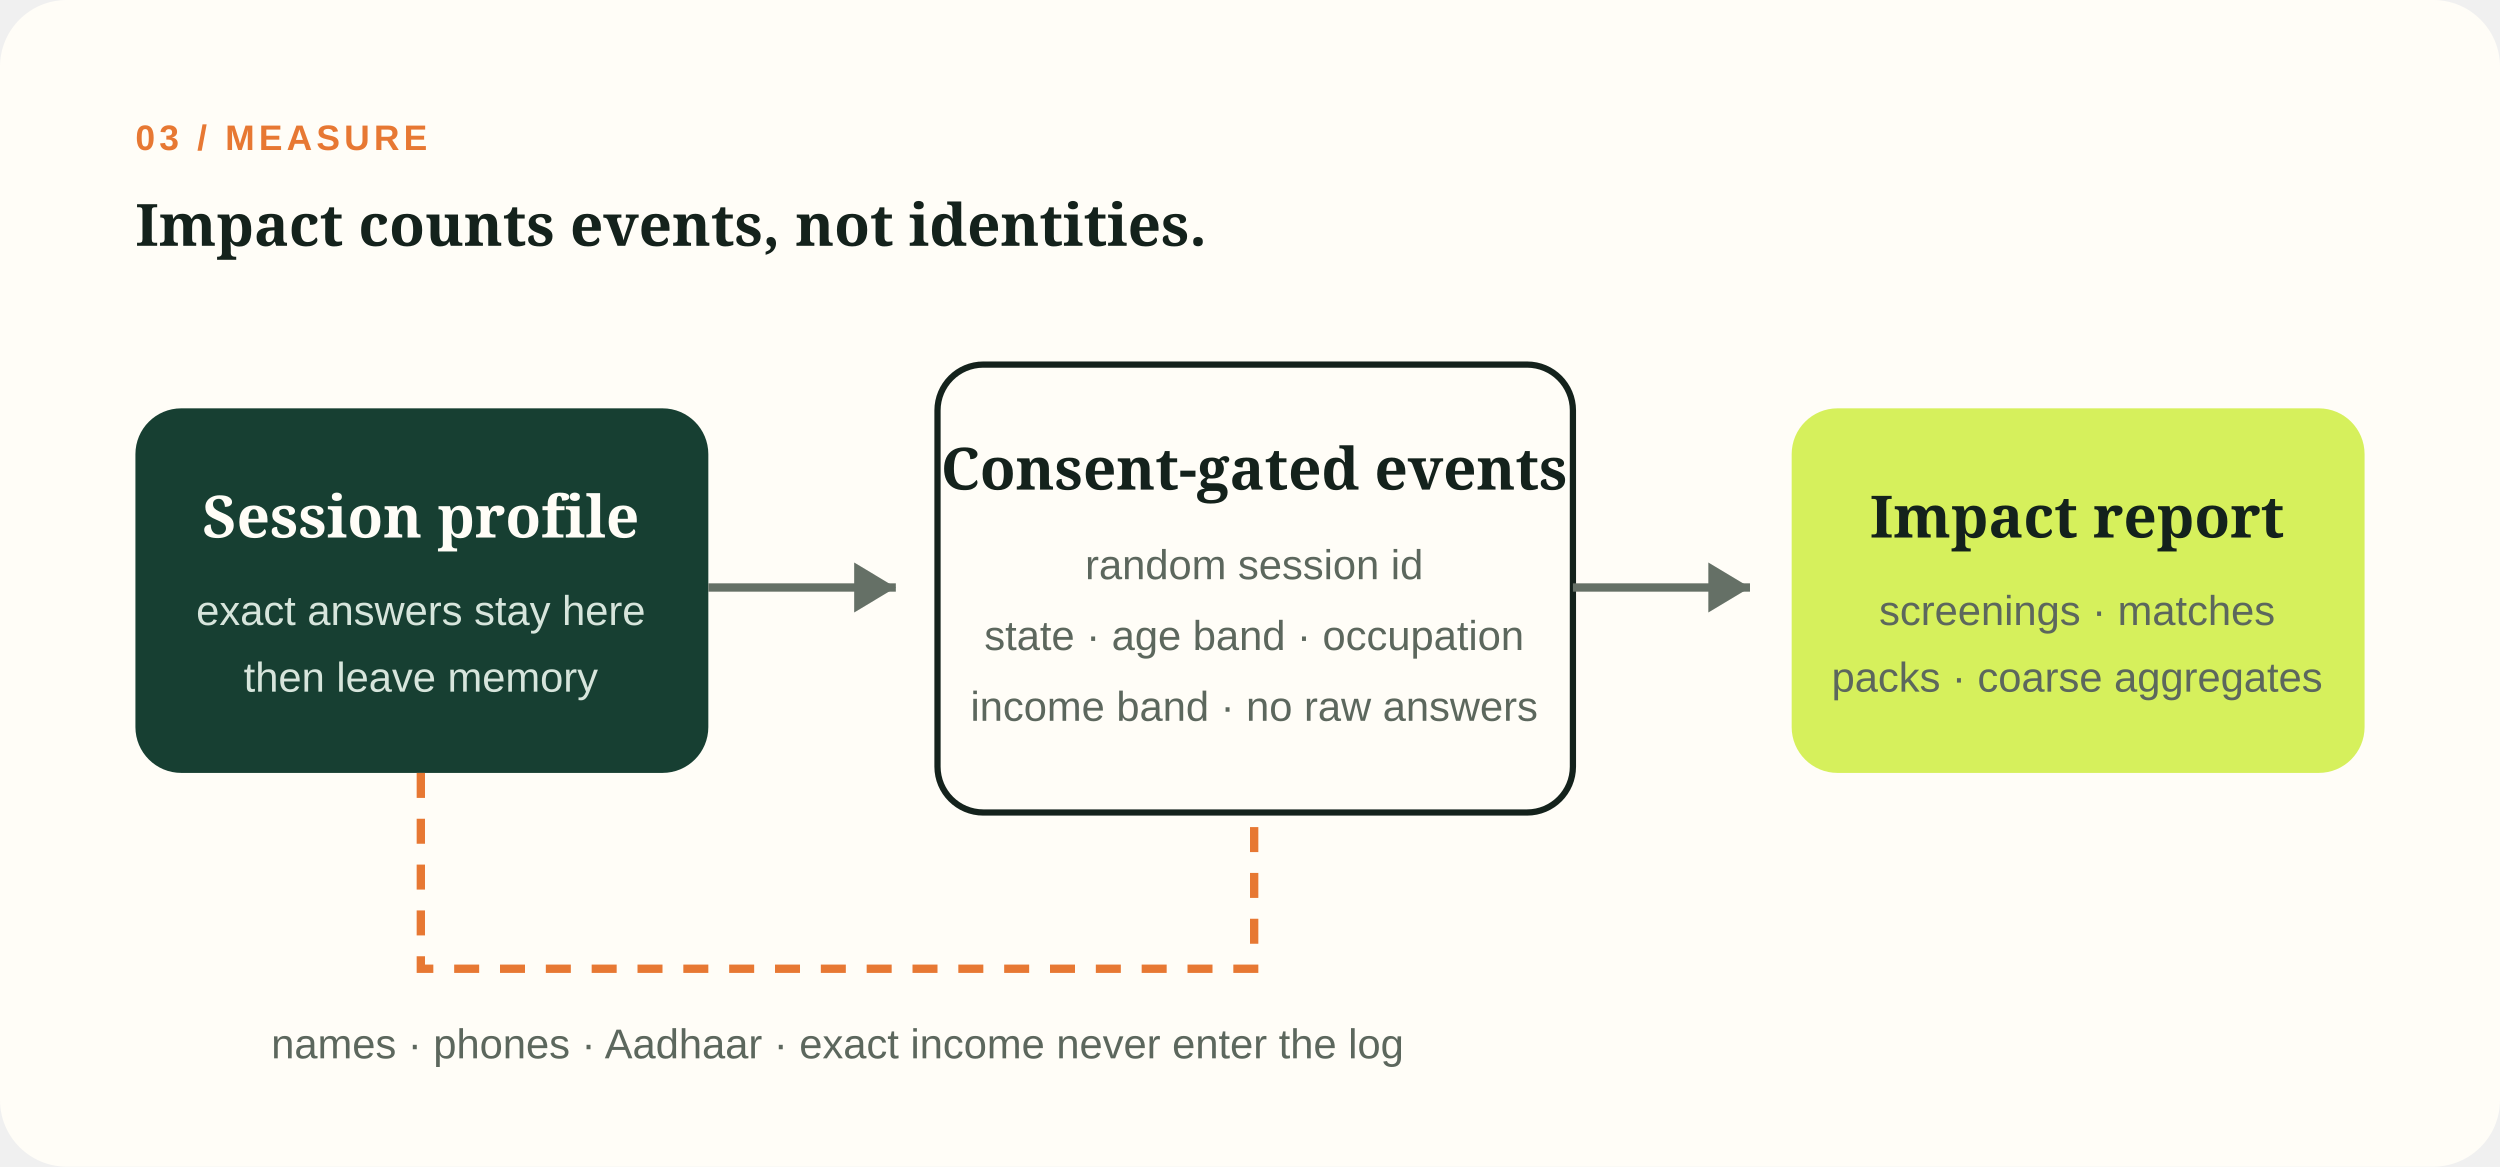
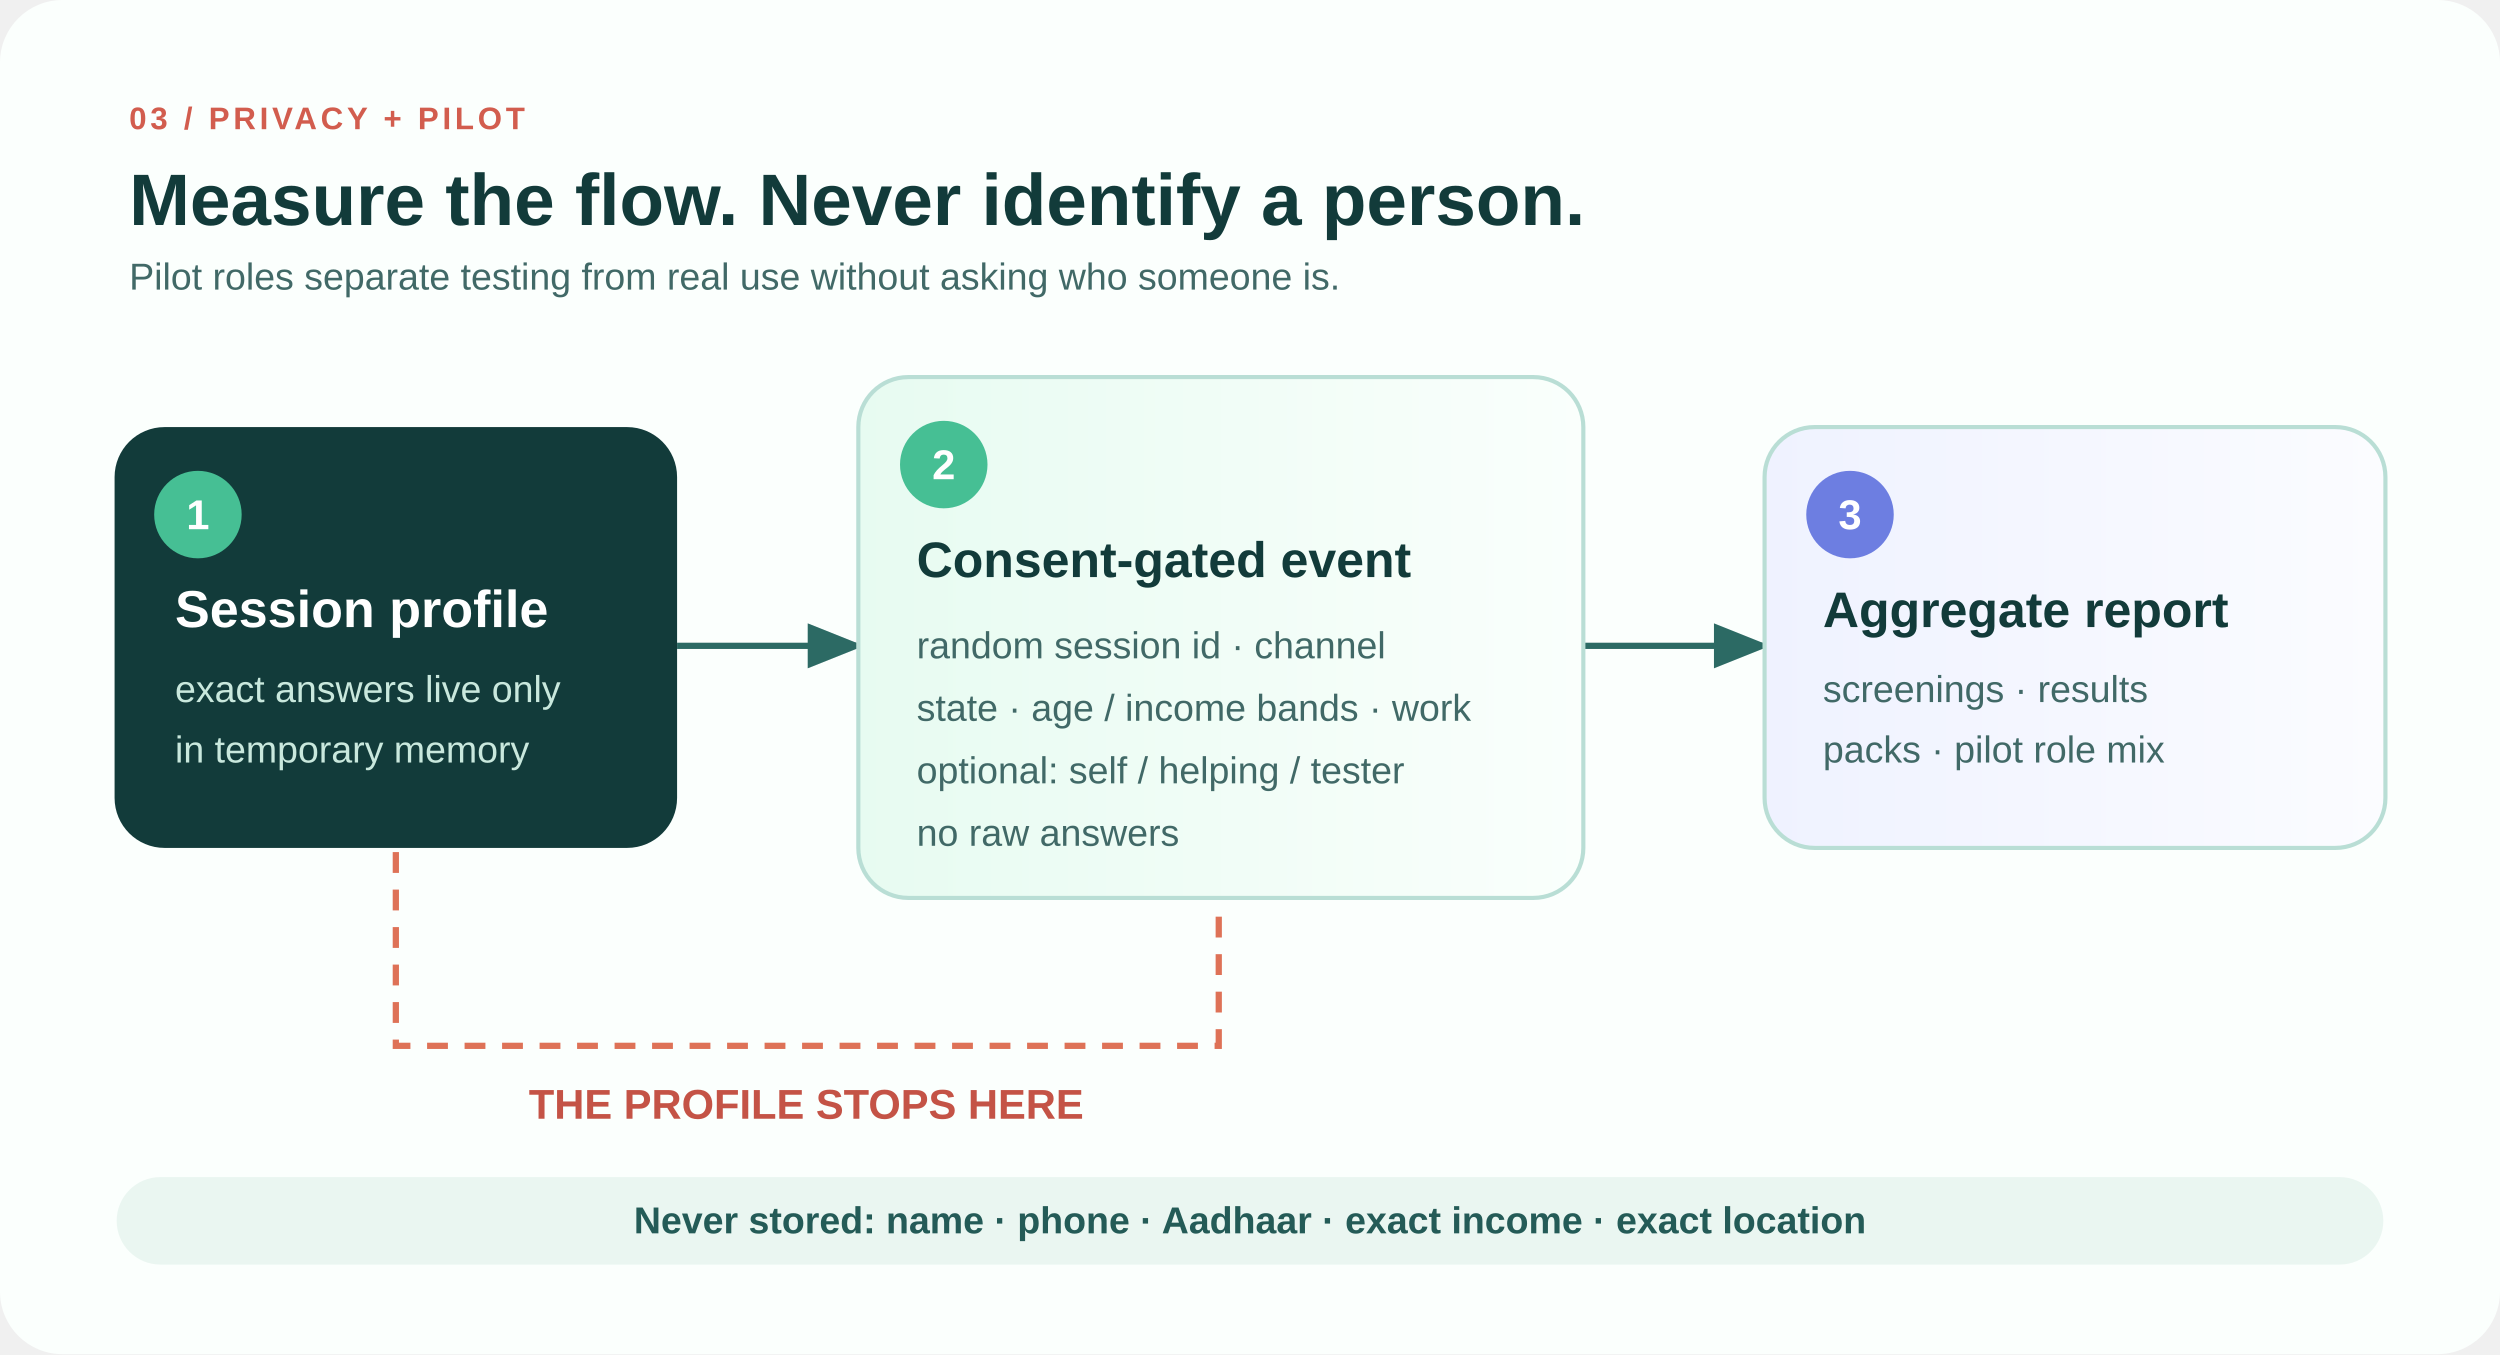
- <svg xmlns="http://www.w3.org/2000/svg" viewBox="0 0 1200 560" role="img" aria-labelledby="title desc">
-   <style>
-     .bg{fill:#fffdf7}.edge{fill:none;stroke:#657066;stroke-width:4}.dash{fill:none;stroke:#e77833;stroke-width:4;stroke-dasharray:12 10}.card{fill:#fffdf7;stroke:#14221c;stroke-width:3}.dark{fill:#173f32}.lime{fill:#d6f05c}.t{font:700 28px Georgia,serif;fill:#14221c}.sub{font:500 20px Arial,sans-serif;fill:#5c675d}.white{fill:#fffdf7}.mint{fill:#d7e5dc}.tag{font:800 17px Arial,sans-serif;letter-spacing:2px;fill:#e77833}.arrow{fill:#657066}
-   </style>
-   <rect class="bg" width="1200" height="560" rx="32" />
-   <text x="65" y="72" class="tag">03 / MEASURE</text>
-   <text x="65" y="118" class="t">Impact counts events, not identities.</text>
-   <rect class="dark" x="65" y="196" width="275" height="175" rx="22" />
-   <text x="202" y="258" text-anchor="middle" class="t white">Session profile</text>
-   <text x="202" y="300" text-anchor="middle" class="sub mint">exact answers stay here</text>
-   <text x="202" y="332" text-anchor="middle" class="sub mint">then leave memory</text>
-   <path class="edge" d="M340 282H430" />
-   <path class="arrow" d="M430 282l-20-12v24z" />
-   <rect class="card" x="450" y="175" width="305" height="215" rx="22" />
-   <text x="602" y="235" text-anchor="middle" class="t">Consent-gated events</text>
-   <text x="602" y="278" text-anchor="middle" class="sub">random session id</text>
-   <text x="602" y="312" text-anchor="middle" class="sub">state · age band · occupation</text>
-   <text x="602" y="346" text-anchor="middle" class="sub">income band · no raw answers</text>
-   <path class="edge" d="M755 282H840" />
-   <path class="arrow" d="M840 282l-20-12v24z" />
-   <rect class="lime" x="860" y="196" width="275" height="175" rx="22" />
-   <text x="997" y="258" text-anchor="middle" class="t">Impact report</text>
-   <text x="997" y="300" text-anchor="middle" class="sub">screenings · matches</text>
-   <text x="997" y="332" text-anchor="middle" class="sub">packs · coarse aggregates</text>
-   <path class="dash" d="M202 371V465H602V390" />
-   <text x="402" y="508" text-anchor="middle" class="sub">names · phones · Aadhaar · exact income never enter the log</text>
+ <svg xmlns="http://www.w3.org/2000/svg" viewBox="0 0 1200 650" role="img" aria-labelledby="title desc">
+   <defs>
+     <linearGradient id="m" x1="0" x2="1">
+       <stop stop-color="#e7fbf1" />
+       <stop offset="1" stop-color="#fafffc" />
+     </linearGradient>
+     <linearGradient id="l" x1="0" x2="1">
+       <stop stop-color="#eff2ff" />
+       <stop offset="1" stop-color="#fbfcff" />
+     </linearGradient>
+     <marker id="a" viewBox="0 0 10 8" refX="9" refY="4" markerWidth="9" markerHeight="8" orient="auto">
+       <path d="M0 0 10 4 0 8z" fill="#2c6a64" />
+     </marker>
+   </defs>
+   <style>.bg{fill:#fbfffd}.c{stroke:#b9ded5;stroke-width:2}.ln{fill:none;stroke:#2c6a64;stroke-width:3;marker-end:url(#a)}.dash{fill:none;stroke:#de7257;stroke-width:3;stroke-dasharray:10 8}.t{font:800 35px Arial,sans-serif;fill:#123b3a}.h{font:800 24px Arial,sans-serif;fill:#123b3a}.p{font:500 18px Arial,sans-serif;fill:#416967}.tag{font:800 15px Arial,sans-serif;letter-spacing:1.8px;fill:#d25d4e}.w{fill:#fff}</style>
+   <rect class="bg" width="1200" height="650" rx="30" />
+   <text class="tag" x="62" y="62">03 / PRIVACY + PILOT</text>
+   <text class="t" x="62" y="108">Measure the flow. Never identify a person.</text>
+   <text class="p" x="62" y="139">Pilot roles separate testing from real use without asking who someone is.</text>
+   <path class="ln" d="M325 310H412" />
+   <path class="ln" d="M760 310H847" />
+   <g>
+     <rect x="55" y="205" width="270" height="202" rx="24" fill="#123b3a" />
+     <circle fill="#46bf94" cx="95" cy="247" r="21" />
+     <text x="95" y="254" text-anchor="middle" font-family="Arial" font-size="20" font-weight="800" class="w">1</text>
+     <text x="84" y="301" font-family="Arial" font-size="25" font-weight="800" class="w">Session profile</text>
+     <text x="84" y="337" font-family="Arial" font-size="18" fill="#c9e8dd">exact answers live only</text>
+     <text x="84" y="366" font-family="Arial" font-size="18" fill="#c9e8dd">in temporary memory</text>
+   </g>
+   <g>
+     <rect class="c" fill="url(#m)" x="412" y="181" width="348" height="250" rx="24" />
+     <circle fill="#46bf94" cx="453" cy="223" r="21" />
+     <text x="453" y="230" text-anchor="middle" font-family="Arial" font-size="20" font-weight="800" class="w">2</text>
+     <text class="h" x="440" y="277">Consent-gated event</text>
+     <text class="p" x="440" y="316">random session id · channel</text>
+     <text class="p" x="440" y="346">state · age / income bands · work</text>
+     <text class="p" x="440" y="376">optional: self / helping / tester</text>
+     <text class="p" x="440" y="406">no raw answers</text>
+   </g>
+   <g>
+     <rect class="c" fill="url(#l)" x="847" y="205" width="298" height="202" rx="24" />
+     <circle fill="#6d7ee1" cx="888" cy="247" r="21" />
+     <text x="888" y="254" text-anchor="middle" font-family="Arial" font-size="20" font-weight="800" class="w">3</text>
+     <text class="h" x="875" y="301">Aggregate report</text>
+     <text class="p" x="875" y="337">screenings · results</text>
+     <text class="p" x="875" y="366">packs · pilot role mix</text>
+   </g>
+   <path class="dash" d="M190 409V502H585V435" />
+   <text x="387" y="537" text-anchor="middle" font-family="Arial" font-size="20" font-weight="800" fill="#c45346">THE PROFILE STOPS HERE</text>
+   <rect x="56" y="565" width="1088" height="42" rx="21" fill="#eaf6f1" />
+   <text x="600" y="592" text-anchor="middle" font-family="Arial" font-size="18" font-weight="800" fill="#245b57">Never stored: name · phone · Aadhaar · exact income · exact location</text>
</svg>
